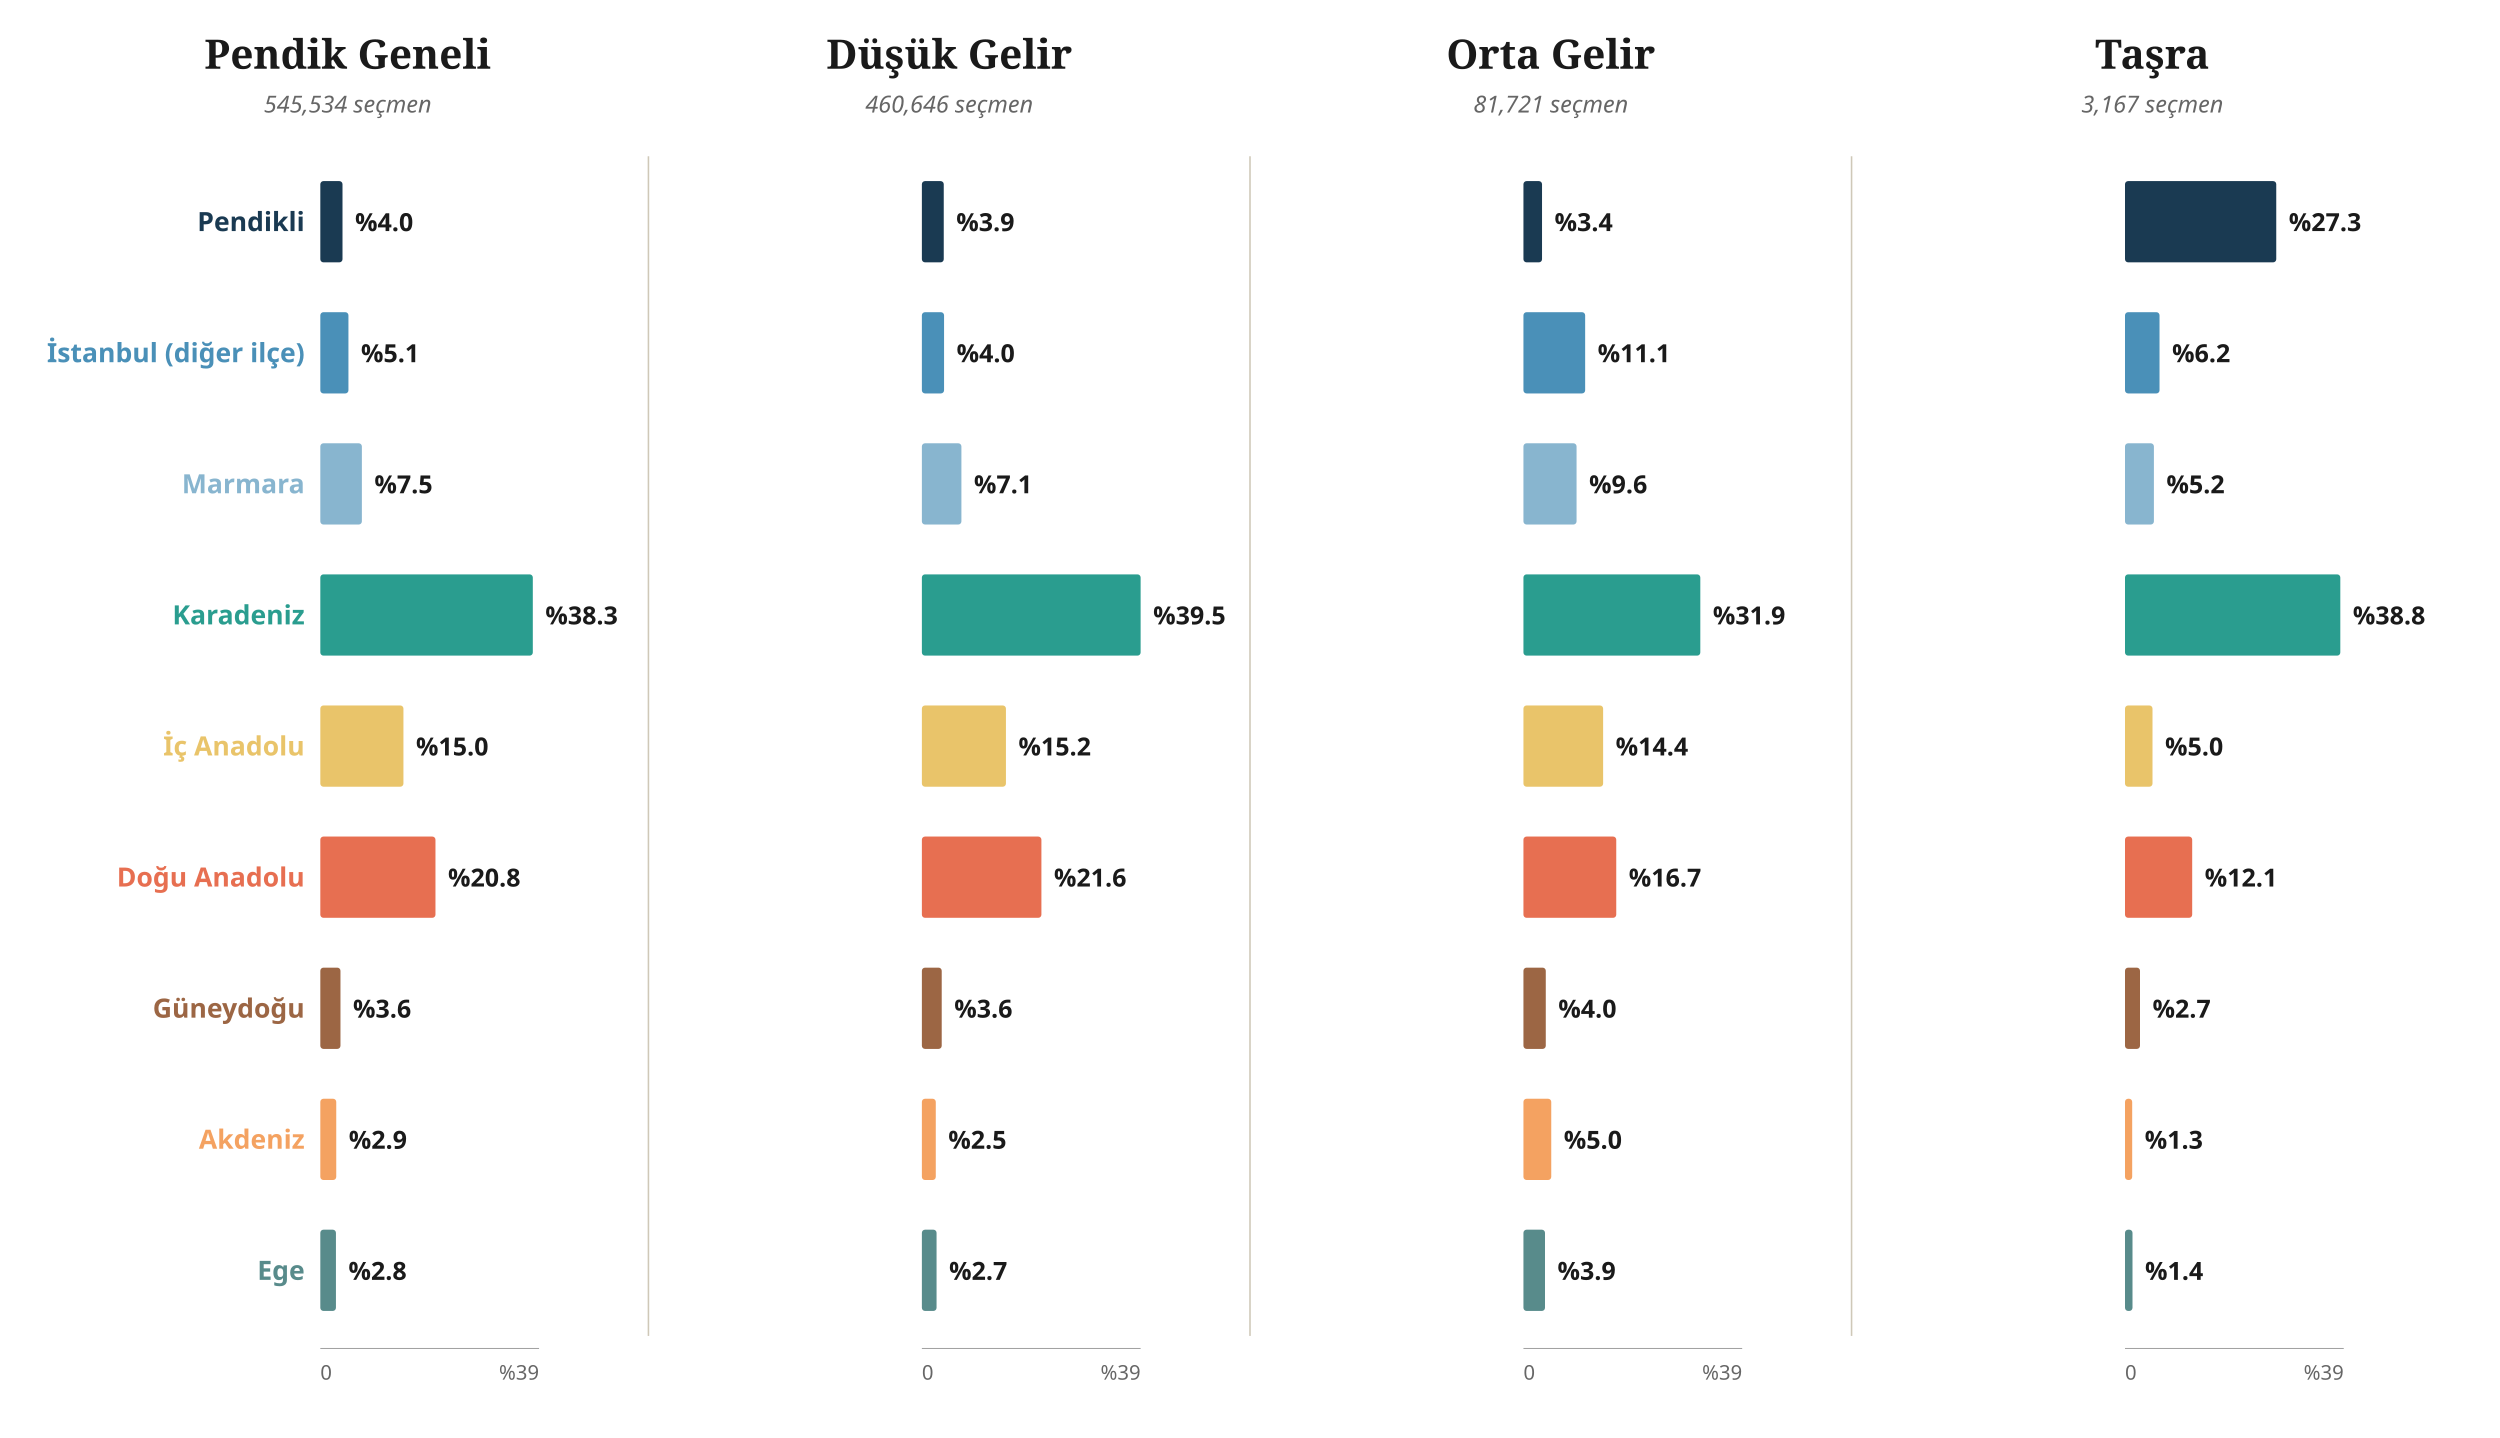
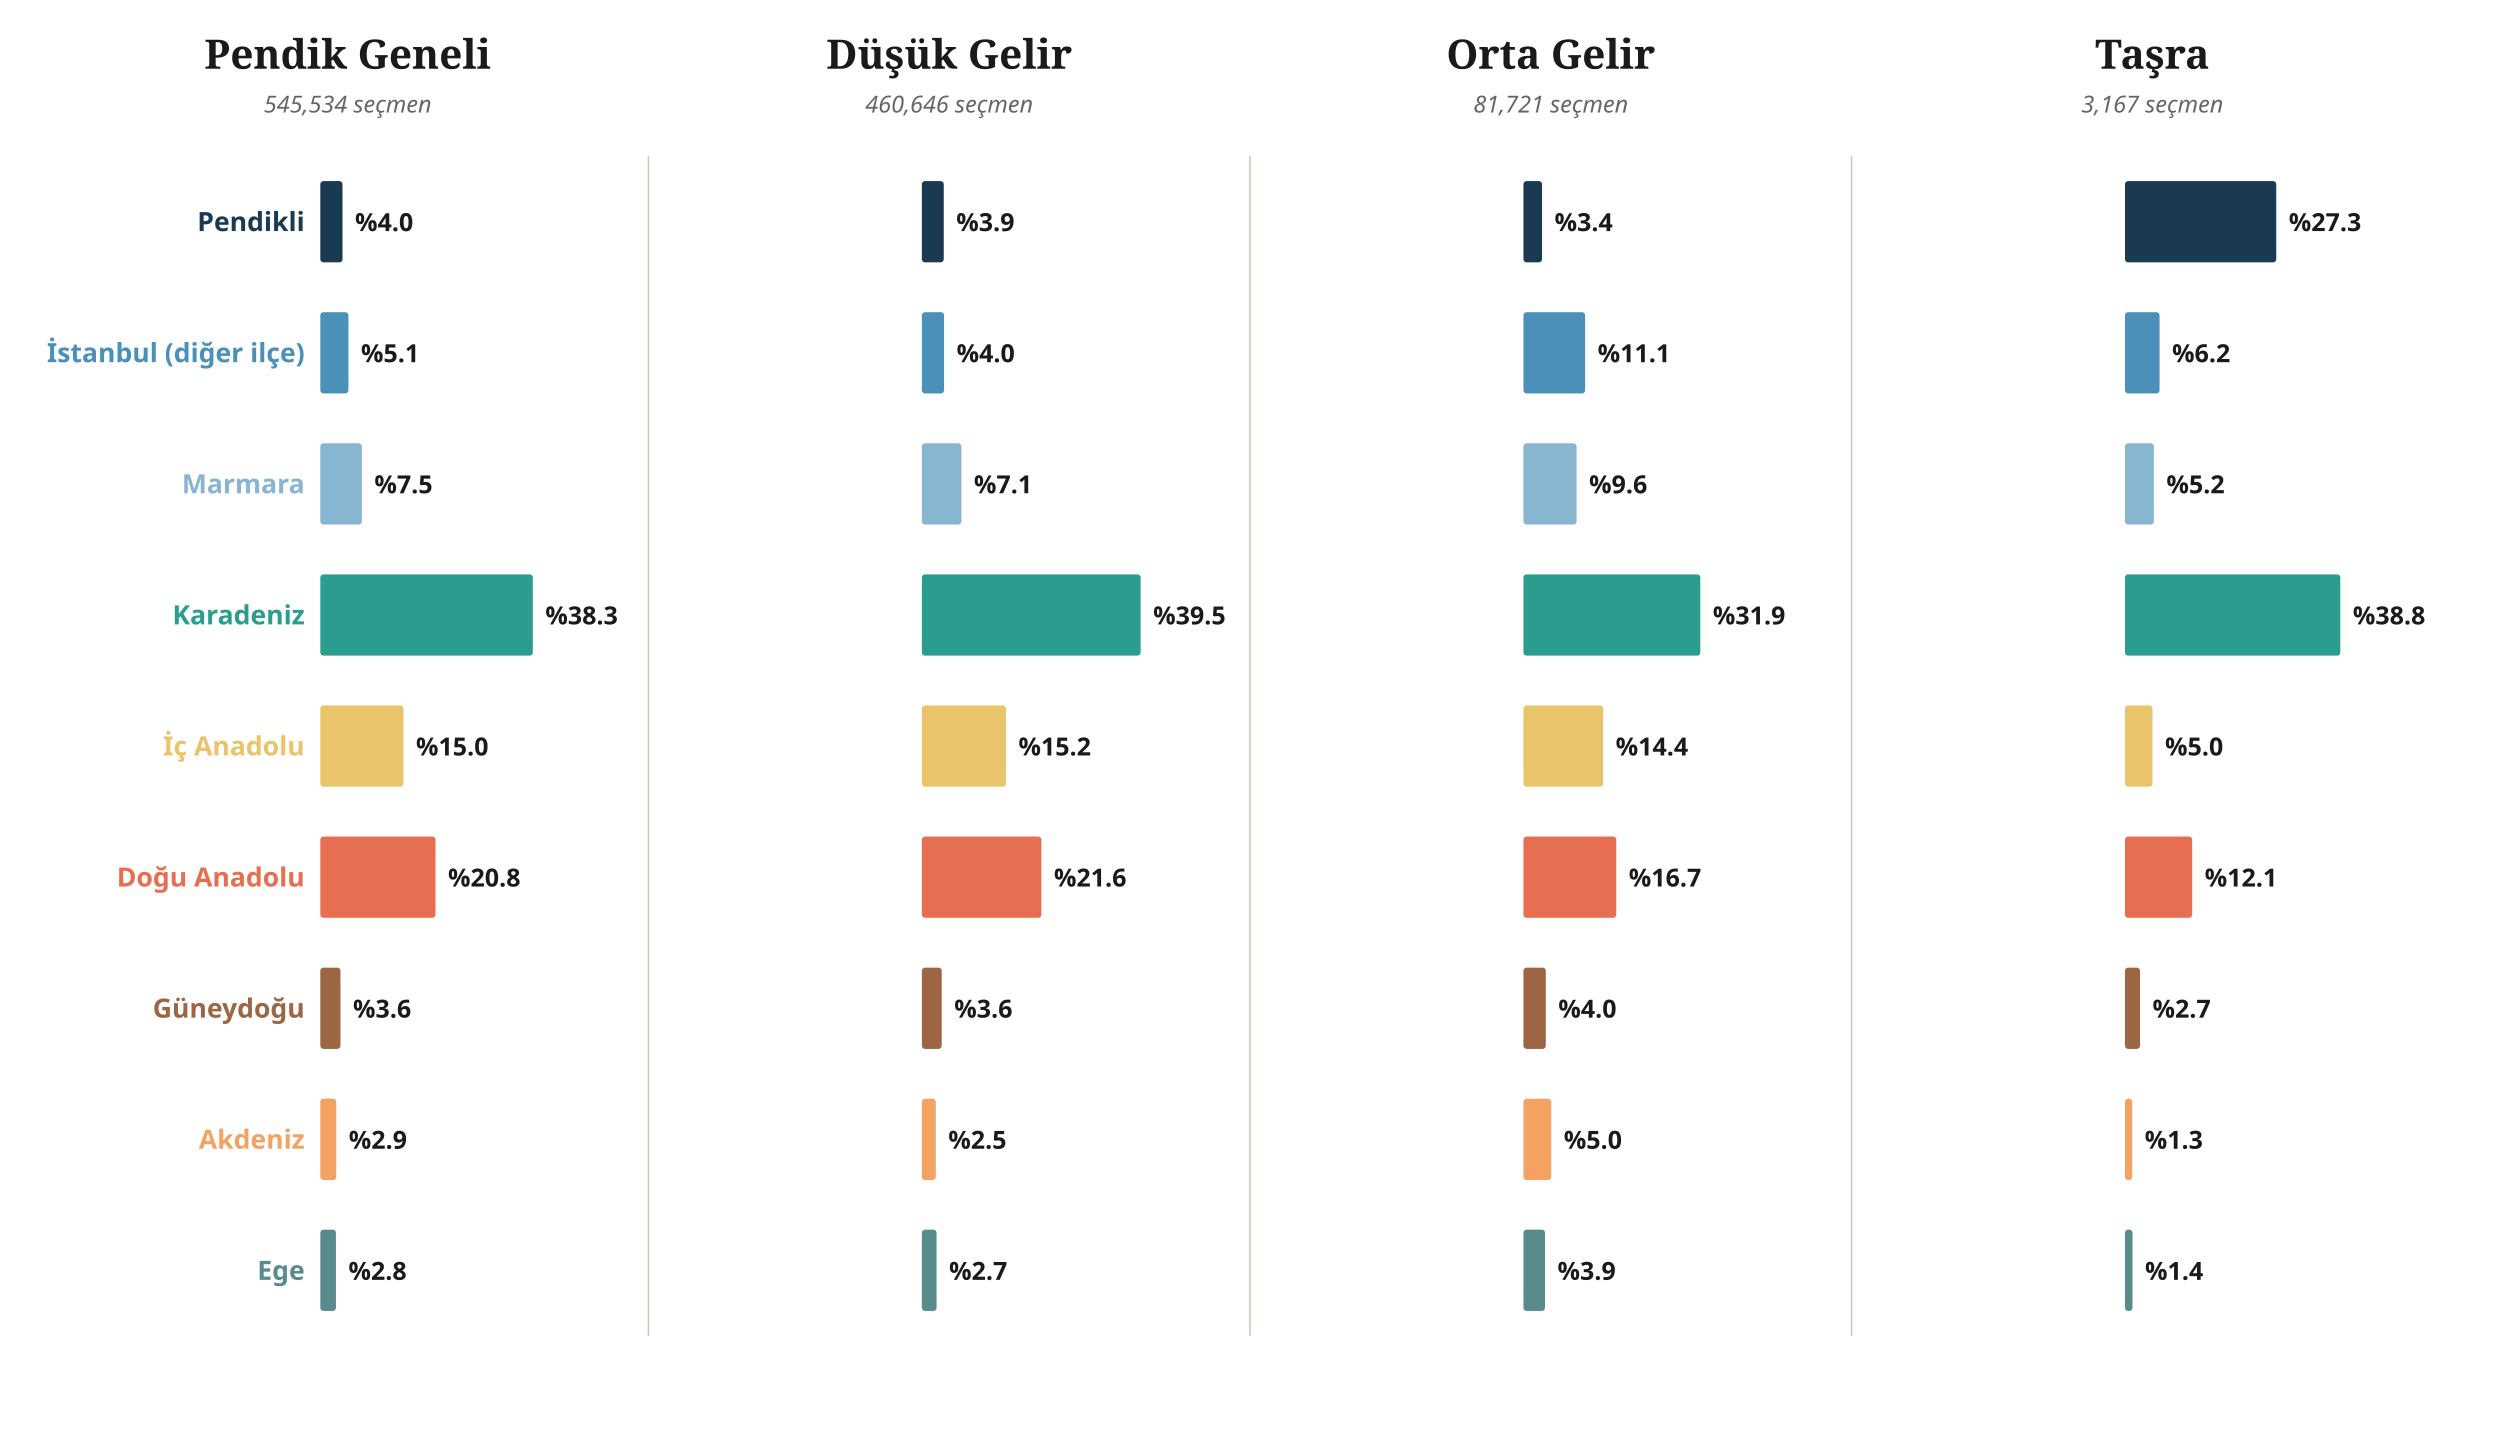
<svg xmlns="http://www.w3.org/2000/svg" viewBox="0 0 1600 920" preserveAspectRatio="xMidYMid meet" width="100%" height="100%">
  <text x="222.5" y="44" text-anchor="middle" font-size="26" font-family="Newsreader,serif" font-weight="600" fill="#1a1a1a">Pendik Geneli</text>
  <text x="222.5" y="72" text-anchor="middle" font-size="15" font-family="Inter Tight,sans-serif" font-style="italic" fill="#666">545,534 seçmen</text>
  <text x="195.0" y="147.9" text-anchor="end" font-size="17" font-family="Inter Tight,sans-serif" font-weight="600" fill="#1a3a52">Pendikli</text>
  <rect x="205.0" y="115.9" width="14.2" height="52.0" fill="#1a3a52" rx="2" />
  <text x="227.2" y="147.9" font-size="16" font-family="Inter Tight,sans-serif" font-weight="700" fill="#1a1a1a">%4.0</text>
  <text x="195.0" y="231.8" text-anchor="end" font-size="17" font-family="Inter Tight,sans-serif" font-weight="600" fill="#4a90b8">İstanbul (diğer ilçe)</text>
  <rect x="205.0" y="199.8" width="18.0" height="52.0" fill="#4a90b8" rx="2" />
  <text x="231.0" y="231.8" font-size="16" font-family="Inter Tight,sans-serif" font-weight="700" fill="#1a1a1a">%5.1</text>
  <text x="195.0" y="315.7" text-anchor="end" font-size="17" font-family="Inter Tight,sans-serif" font-weight="600" fill="#88b5cf">Marmara</text>
  <rect x="205.0" y="283.7" width="26.6" height="52.0" fill="#88b5cf" rx="2" />
  <text x="239.6" y="315.7" font-size="16" font-family="Inter Tight,sans-serif" font-weight="700" fill="#1a1a1a">%7.5</text>
  <text x="195.0" y="399.6" text-anchor="end" font-size="17" font-family="Inter Tight,sans-serif" font-weight="600" fill="#2a9d8f">Karadeniz</text>
  <rect x="205.0" y="367.6" width="136.0" height="52.0" fill="#2a9d8f" rx="2" />
  <text x="349.0" y="399.6" font-size="16" font-family="Inter Tight,sans-serif" font-weight="700" fill="#1a1a1a">%38.3</text>
  <text x="195.0" y="483.5" text-anchor="end" font-size="17" font-family="Inter Tight,sans-serif" font-weight="600" fill="#e9c46a">İç Anadolu</text>
  <rect x="205.0" y="451.5" width="53.2" height="52.0" fill="#e9c46a" rx="2" />
  <text x="266.2" y="483.5" font-size="16" font-family="Inter Tight,sans-serif" font-weight="700" fill="#1a1a1a">%15.0</text>
  <text x="195.0" y="567.4" text-anchor="end" font-size="17" font-family="Inter Tight,sans-serif" font-weight="600" fill="#e76f51">Doğu Anadolu</text>
  <rect x="205.0" y="535.4" width="73.7" height="52.0" fill="#e76f51" rx="2" />
  <text x="286.7" y="567.4" font-size="16" font-family="Inter Tight,sans-serif" font-weight="700" fill="#1a1a1a">%20.8</text>
  <text x="195.0" y="651.3" text-anchor="end" font-size="17" font-family="Inter Tight,sans-serif" font-weight="600" fill="#9c6644">Güneydoğu</text>
  <rect x="205.0" y="619.3" width="12.9" height="52.0" fill="#9c6644" rx="2" />
  <text x="225.9" y="651.3" font-size="16" font-family="Inter Tight,sans-serif" font-weight="700" fill="#1a1a1a">%3.6</text>
  <text x="195.0" y="735.2" text-anchor="end" font-size="17" font-family="Inter Tight,sans-serif" font-weight="600" fill="#f4a261">Akdeniz</text>
  <rect x="205.0" y="703.2" width="10.2" height="52.0" fill="#f4a261" rx="2" />
  <text x="223.2" y="735.2" font-size="16" font-family="Inter Tight,sans-serif" font-weight="700" fill="#1a1a1a">%2.9</text>
  <text x="195.0" y="819.1" text-anchor="end" font-size="17" font-family="Inter Tight,sans-serif" font-weight="600" fill="#588b8b">Ege</text>
  <rect x="205.0" y="787.0" width="10.0" height="52.0" fill="#588b8b" rx="2" />
  <text x="223.0" y="819.1" font-size="16" font-family="Inter Tight,sans-serif" font-weight="700" fill="#1a1a1a">%2.8</text>
  <text x="607.5" y="44" text-anchor="middle" font-size="26" font-family="Newsreader,serif" font-weight="600" fill="#1a1a1a">Düşük Gelir</text>
  <text x="607.5" y="72" text-anchor="middle" font-size="15" font-family="Inter Tight,sans-serif" font-style="italic" fill="#666">460,646 seçmen</text>
  <line x1="415.0" y1="100" x2="415.0" y2="855" stroke="#cfc8b8" stroke-width="1" />
  <rect x="590.0" y="115.9" width="14.0" height="52.0" fill="#1a3a52" rx="2" />
  <text x="612.0" y="147.9" font-size="16" font-family="Inter Tight,sans-serif" font-weight="700" fill="#1a1a1a">%3.9</text>
  <rect x="590.0" y="199.8" width="14.2" height="52.0" fill="#4a90b8" rx="2" />
  <text x="612.2" y="231.8" font-size="16" font-family="Inter Tight,sans-serif" font-weight="700" fill="#1a1a1a">%4.0</text>
  <rect x="590.0" y="283.7" width="25.3" height="52.0" fill="#88b5cf" rx="2" />
  <text x="623.3" y="315.7" font-size="16" font-family="Inter Tight,sans-serif" font-weight="700" fill="#1a1a1a">%7.1</text>
  <rect x="590.0" y="367.6" width="140.0" height="52.0" fill="#2a9d8f" rx="2" />
  <text x="738.0" y="399.6" font-size="16" font-family="Inter Tight,sans-serif" font-weight="700" fill="#1a1a1a">%39.5</text>
  <rect x="590.0" y="451.5" width="53.8" height="52.0" fill="#e9c46a" rx="2" />
  <text x="651.8" y="483.5" font-size="16" font-family="Inter Tight,sans-serif" font-weight="700" fill="#1a1a1a">%15.2</text>
  <rect x="590.0" y="535.4" width="76.5" height="52.0" fill="#e76f51" rx="2" />
  <text x="674.5" y="567.4" font-size="16" font-family="Inter Tight,sans-serif" font-weight="700" fill="#1a1a1a">%21.6</text>
  <rect x="590.0" y="619.3" width="12.7" height="52.0" fill="#9c6644" rx="2" />
  <text x="610.7" y="651.3" font-size="16" font-family="Inter Tight,sans-serif" font-weight="700" fill="#1a1a1a">%3.6</text>
  <rect x="590.0" y="703.2" width="8.9" height="52.0" fill="#f4a261" rx="2" />
  <text x="606.9" y="735.2" font-size="16" font-family="Inter Tight,sans-serif" font-weight="700" fill="#1a1a1a">%2.5</text>
  <rect x="590.0" y="787.0" width="9.4" height="52.0" fill="#588b8b" rx="2" />
  <text x="607.4" y="819.1" font-size="16" font-family="Inter Tight,sans-serif" font-weight="700" fill="#1a1a1a">%2.7</text>
  <text x="992.5" y="44" text-anchor="middle" font-size="26" font-family="Newsreader,serif" font-weight="600" fill="#1a1a1a">Orta Gelir</text>
  <text x="992.5" y="72" text-anchor="middle" font-size="15" font-family="Inter Tight,sans-serif" font-style="italic" fill="#666">81,721 seçmen</text>
  <line x1="800.0" y1="100" x2="800.0" y2="855" stroke="#cfc8b8" stroke-width="1" />
  <rect x="975.0" y="115.9" width="11.9" height="52.0" fill="#1a3a52" rx="2" />
  <text x="994.9" y="147.9" font-size="16" font-family="Inter Tight,sans-serif" font-weight="700" fill="#1a1a1a">%3.4</text>
  <rect x="975.0" y="199.8" width="39.5" height="52.0" fill="#4a90b8" rx="2" />
  <text x="1022.5" y="231.8" font-size="16" font-family="Inter Tight,sans-serif" font-weight="700" fill="#1a1a1a">%11.1</text>
  <rect x="975.0" y="283.7" width="34.0" height="52.0" fill="#88b5cf" rx="2" />
  <text x="1017.0" y="315.7" font-size="16" font-family="Inter Tight,sans-serif" font-weight="700" fill="#1a1a1a">%9.6</text>
  <rect x="975.0" y="367.6" width="113.2" height="52.0" fill="#2a9d8f" rx="2" />
  <text x="1096.2" y="399.6" font-size="16" font-family="Inter Tight,sans-serif" font-weight="700" fill="#1a1a1a">%31.9</text>
  <rect x="975.0" y="451.5" width="51.0" height="52.0" fill="#e9c46a" rx="2" />
  <text x="1034.0" y="483.5" font-size="16" font-family="Inter Tight,sans-serif" font-weight="700" fill="#1a1a1a">%14.4</text>
  <rect x="975.0" y="535.4" width="59.4" height="52.0" fill="#e76f51" rx="2" />
  <text x="1042.4" y="567.4" font-size="16" font-family="Inter Tight,sans-serif" font-weight="700" fill="#1a1a1a">%16.7</text>
  <rect x="975.0" y="619.3" width="14.3" height="52.0" fill="#9c6644" rx="2" />
  <text x="997.3" y="651.3" font-size="16" font-family="Inter Tight,sans-serif" font-weight="700" fill="#1a1a1a">%4.0</text>
  <rect x="975.0" y="703.2" width="17.8" height="52.0" fill="#f4a261" rx="2" />
  <text x="1000.8" y="735.2" font-size="16" font-family="Inter Tight,sans-serif" font-weight="700" fill="#1a1a1a">%5.0</text>
  <rect x="975.0" y="787.0" width="13.8" height="52.0" fill="#588b8b" rx="2" />
  <text x="996.8" y="819.1" font-size="16" font-family="Inter Tight,sans-serif" font-weight="700" fill="#1a1a1a">%3.9</text>
  <text x="1377.5" y="44" text-anchor="middle" font-size="26" font-family="Newsreader,serif" font-weight="600" fill="#1a1a1a">Taşra</text>
  <text x="1377.5" y="72" text-anchor="middle" font-size="15" font-family="Inter Tight,sans-serif" font-style="italic" fill="#666">3,167 seçmen</text>
  <line x1="1185.0" y1="100" x2="1185.0" y2="855" stroke="#cfc8b8" stroke-width="1" />
  <rect x="1360.0" y="115.9" width="96.8" height="52.0" fill="#1a3a52" rx="2" />
  <text x="1464.8" y="147.9" font-size="16" font-family="Inter Tight,sans-serif" font-weight="700" fill="#1a1a1a">%27.3</text>
  <rect x="1360.0" y="199.8" width="22.1" height="52.0" fill="#4a90b8" rx="2" />
  <text x="1390.1" y="231.8" font-size="16" font-family="Inter Tight,sans-serif" font-weight="700" fill="#1a1a1a">%6.2</text>
  <rect x="1360.0" y="283.7" width="18.5" height="52.0" fill="#88b5cf" rx="2" />
  <text x="1386.5" y="315.7" font-size="16" font-family="Inter Tight,sans-serif" font-weight="700" fill="#1a1a1a">%5.2</text>
  <rect x="1360.0" y="367.6" width="137.8" height="52.0" fill="#2a9d8f" rx="2" />
  <text x="1505.8" y="399.6" font-size="16" font-family="Inter Tight,sans-serif" font-weight="700" fill="#1a1a1a">%38.8</text>
  <rect x="1360.0" y="451.5" width="17.6" height="52.0" fill="#e9c46a" rx="2" />
  <text x="1385.6" y="483.5" font-size="16" font-family="Inter Tight,sans-serif" font-weight="700" fill="#1a1a1a">%5.0</text>
  <rect x="1360.0" y="535.4" width="43.0" height="52.0" fill="#e76f51" rx="2" />
  <text x="1411.0" y="567.4" font-size="16" font-family="Inter Tight,sans-serif" font-weight="700" fill="#1a1a1a">%12.1</text>
  <rect x="1360.0" y="619.3" width="9.6" height="52.0" fill="#9c6644" rx="2" />
  <text x="1377.6" y="651.3" font-size="16" font-family="Inter Tight,sans-serif" font-weight="700" fill="#1a1a1a">%2.7</text>
  <rect x="1360.0" y="703.2" width="4.6" height="52.0" fill="#f4a261" rx="2" />
  <text x="1372.6" y="735.2" font-size="16" font-family="Inter Tight,sans-serif" font-weight="700" fill="#1a1a1a">%1.3</text>
  <rect x="1360.0" y="787.0" width="4.8" height="52.0" fill="#588b8b" rx="2" />
  <text x="1372.8" y="819.1" font-size="16" font-family="Inter Tight,sans-serif" font-weight="700" fill="#1a1a1a">%1.4</text>
-   <line x1="205.0" y1="863" x2="345.0" y2="863" stroke="#999" stroke-width="0.6" />
-   <text x="205.0" y="883" font-size="13" font-family="Inter Tight,sans-serif" fill="#666">0</text>
-   <text x="345.0" y="883" text-anchor="end" font-size="13" font-family="Inter Tight,sans-serif" fill="#666">%39</text>
-   <line x1="590.0" y1="863" x2="730.0" y2="863" stroke="#999" stroke-width="0.6" />
-   <text x="590.0" y="883" font-size="13" font-family="Inter Tight,sans-serif" fill="#666">0</text>
-   <text x="730.0" y="883" text-anchor="end" font-size="13" font-family="Inter Tight,sans-serif" fill="#666">%39</text>
-   <line x1="975.0" y1="863" x2="1115.0" y2="863" stroke="#999" stroke-width="0.6" />
-   <text x="975.0" y="883" font-size="13" font-family="Inter Tight,sans-serif" fill="#666">0</text>
-   <text x="1115.0" y="883" text-anchor="end" font-size="13" font-family="Inter Tight,sans-serif" fill="#666">%39</text>
-   <line x1="1360.0" y1="863" x2="1500.0" y2="863" stroke="#999" stroke-width="0.6" />
-   <text x="1360.0" y="883" font-size="13" font-family="Inter Tight,sans-serif" fill="#666">0</text>
-   <text x="1500.0" y="883" text-anchor="end" font-size="13" font-family="Inter Tight,sans-serif" fill="#666">%39</text>
</svg>
